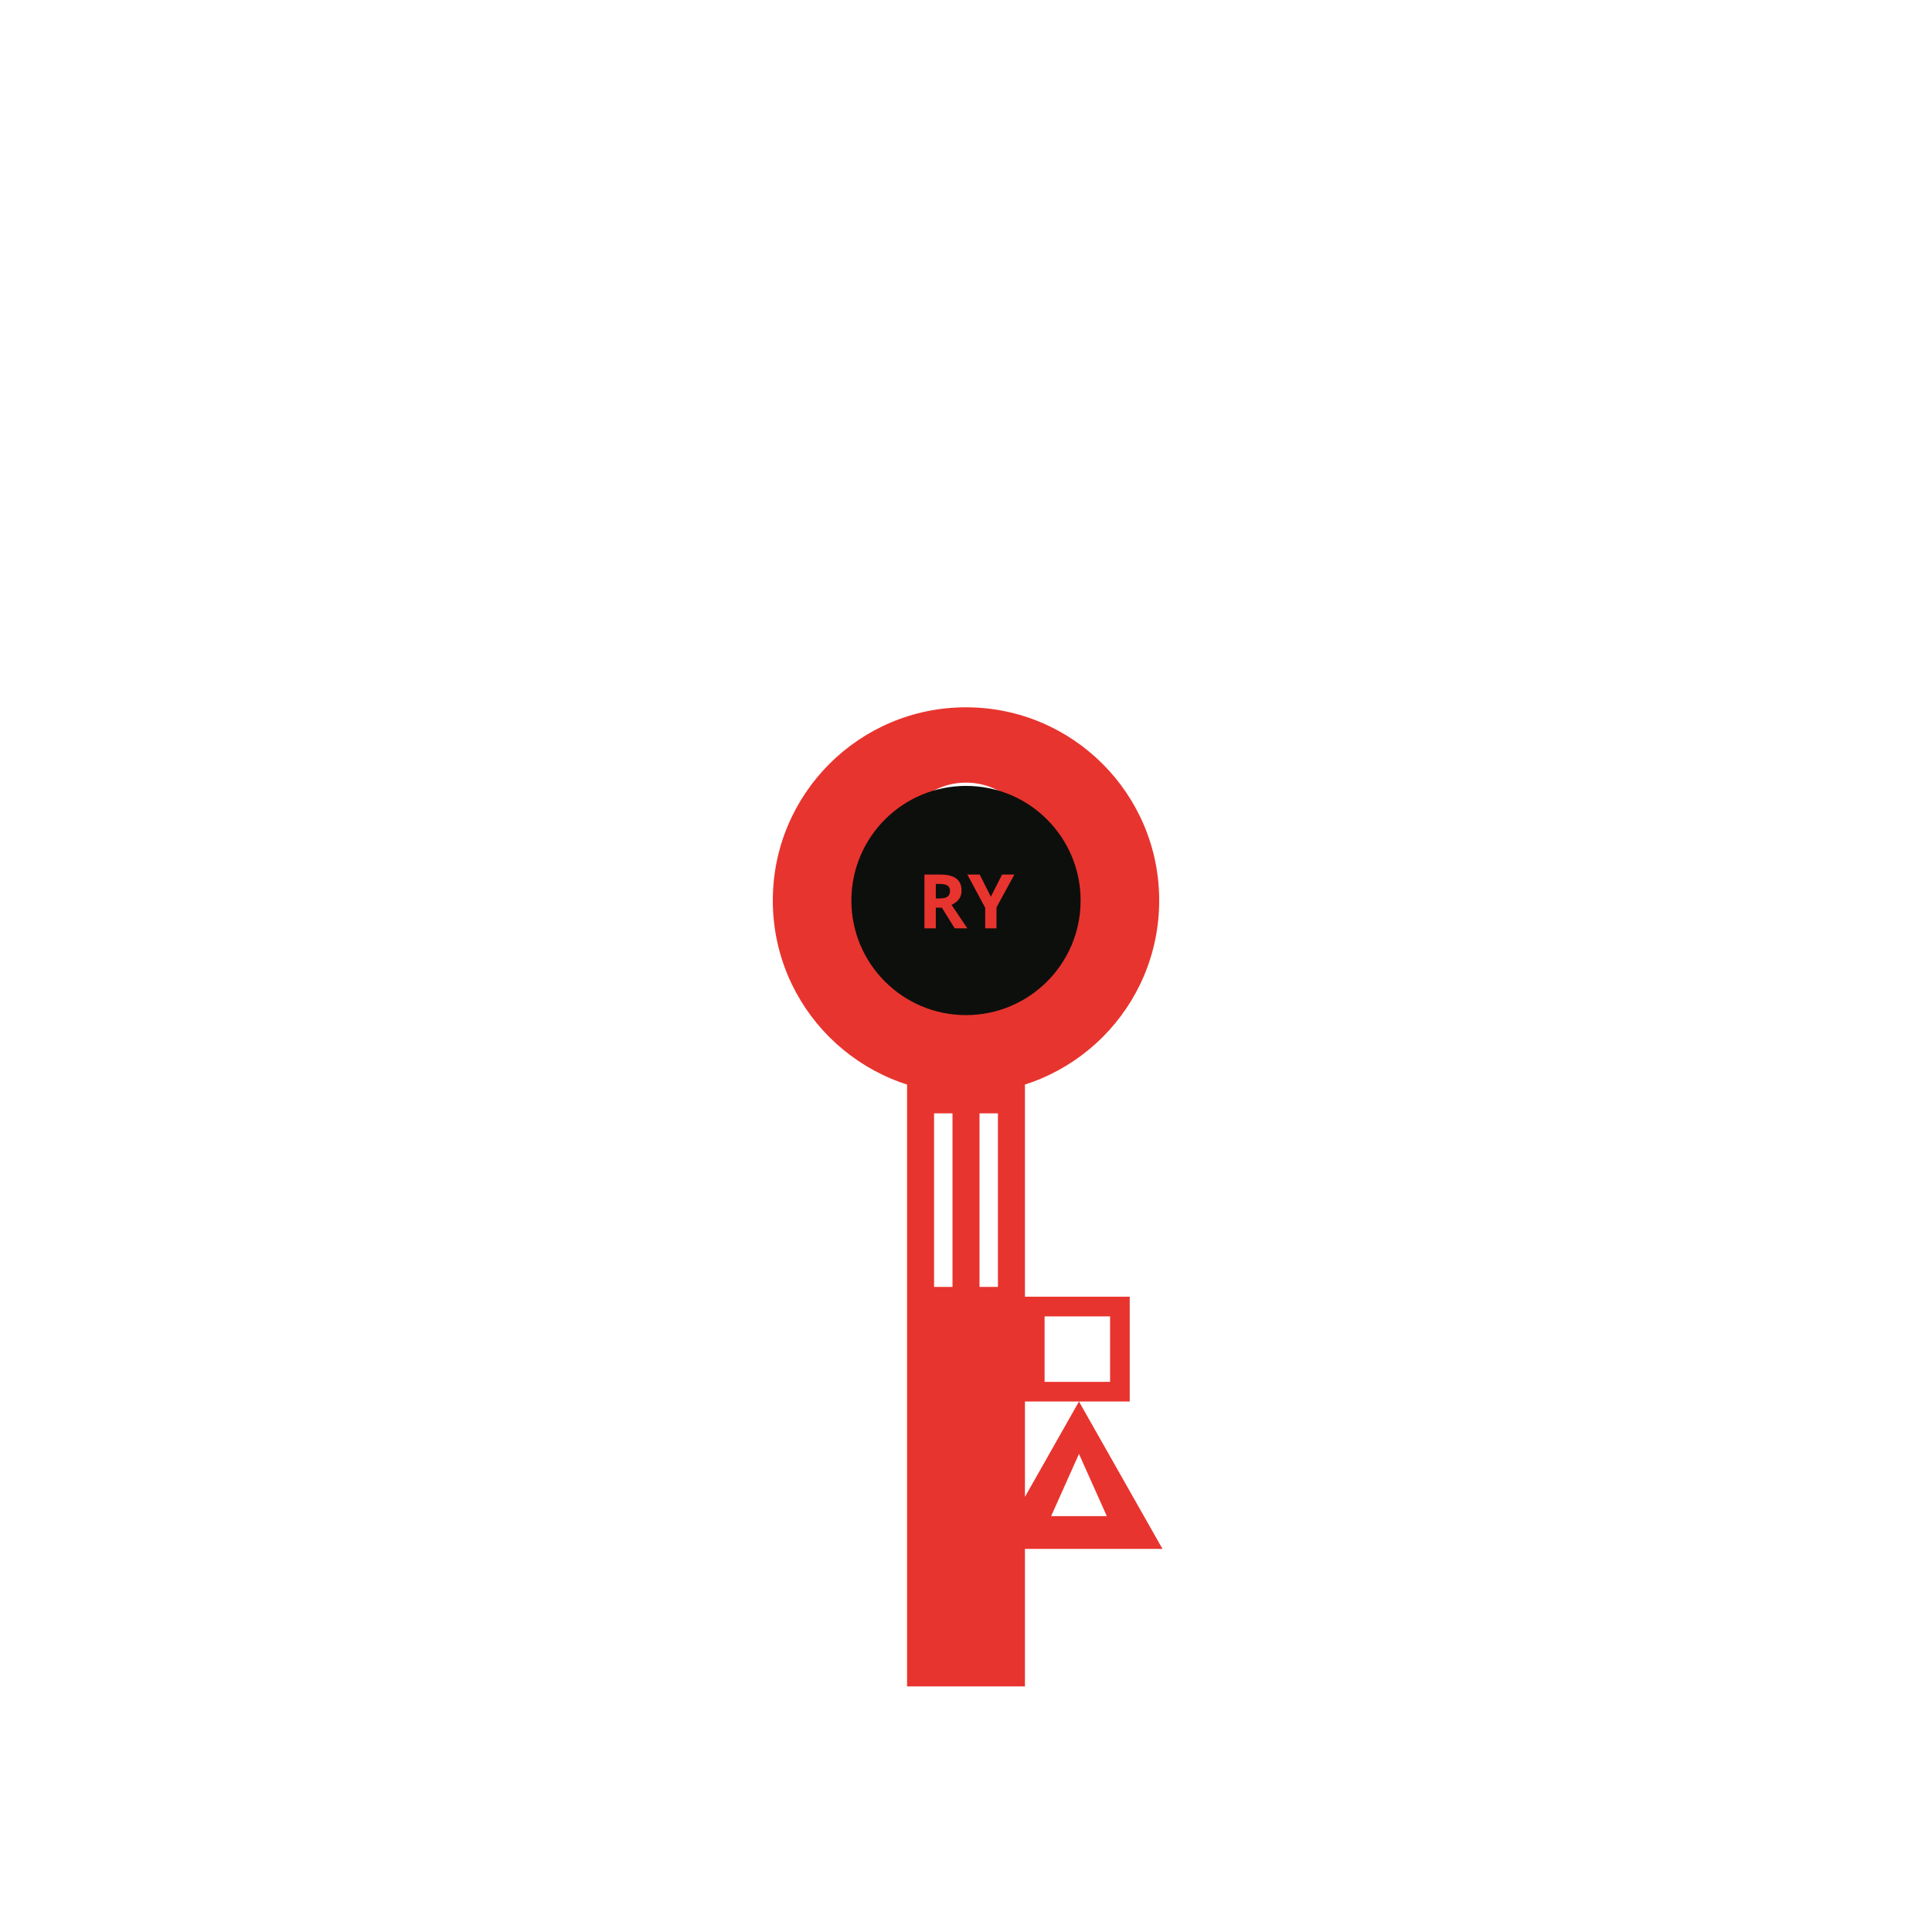
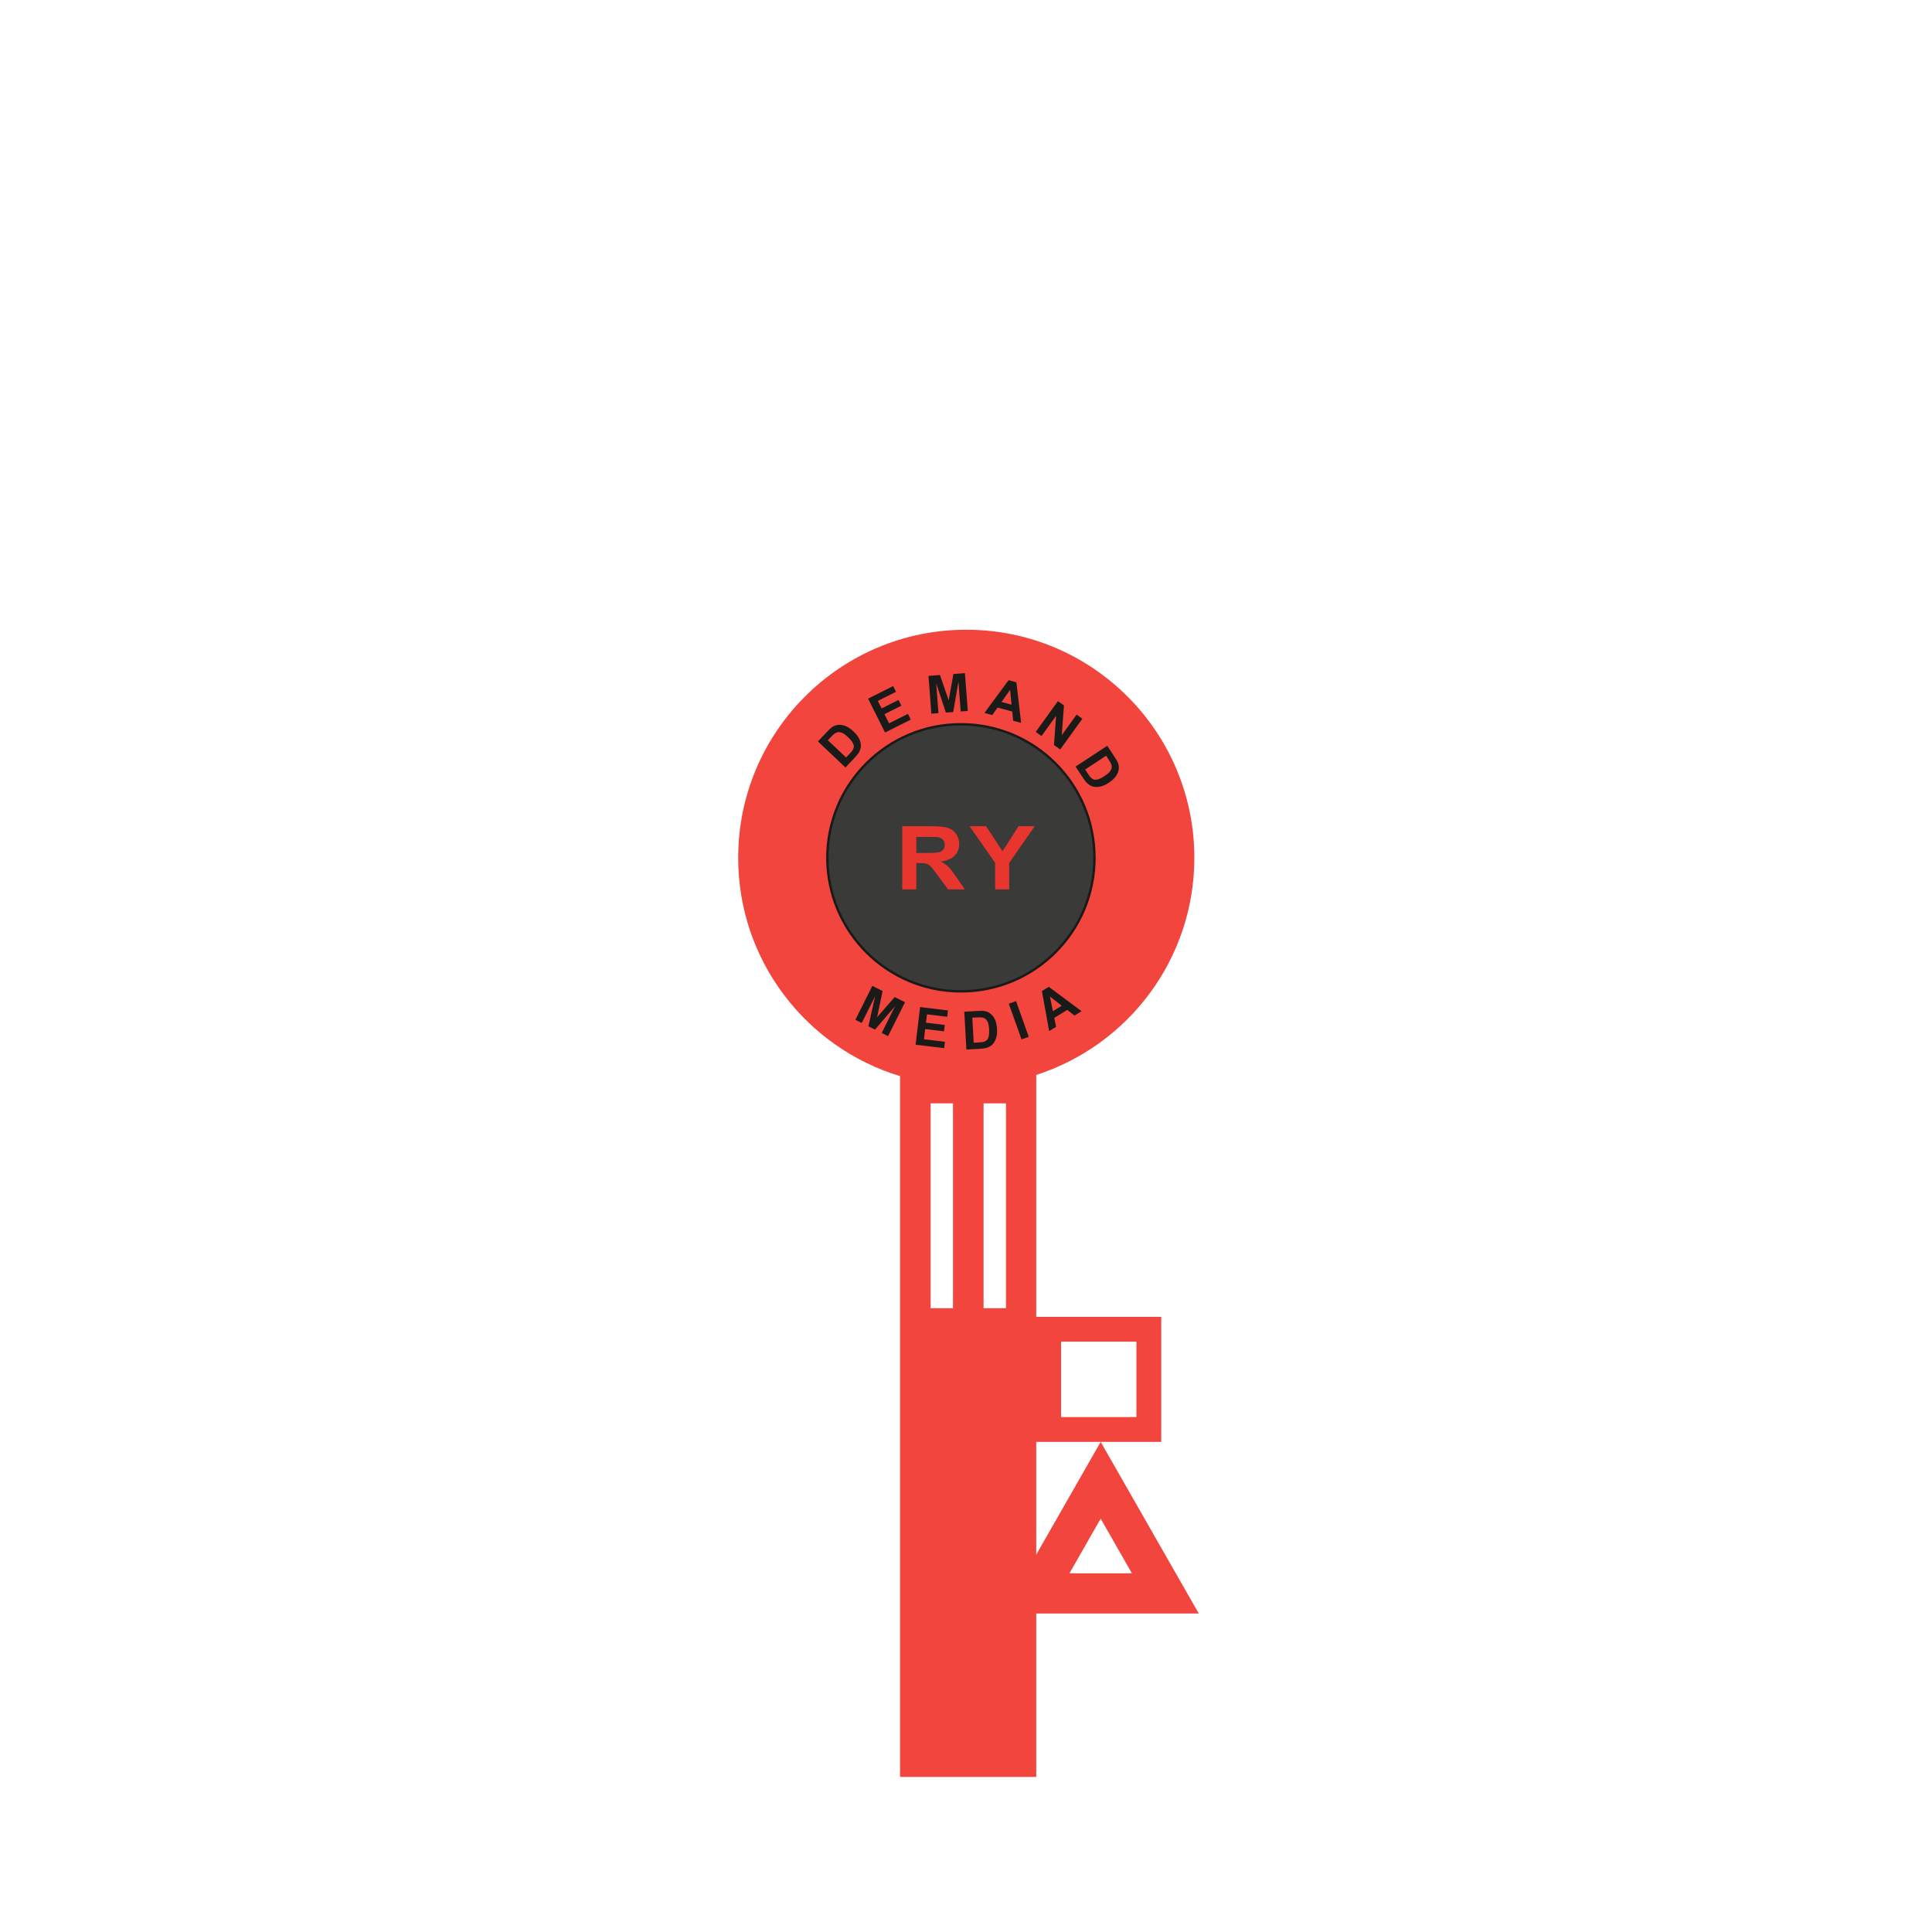
- <svg xmlns="http://www.w3.org/2000/svg" viewBox="-90 -90 1180 1180" aria-hidden="true" focusable="false">
-   <path fill-rule="nonzero" fill="#E8342E" d="M 382 460 A 118 118 0 1 1 618 460 A 118 118 0 1 1 382 460 Z M 458 430 A 42 42 0 1 0 542 430 A 42 42 0 1 0 458 430 Z M 431 460 A 69 69 0 1 0 569 460 A 69 69 0 1 0 431 460 Z M 464 540 h 72 v 50 h -72 Z M 464 585 h 16.5 v 117 h -16.5 Z M 491.75 585 h 16.5 v 117 h -16.5 Z M 519.5 585 h 16.5 v 117 h -16.5 Z M 464 696 h 72 v 244 h -72 Z M 536 702 h 64 v 64 h -64 Z M 548 714 v 40 h 40 v -40 Z M 569 766 L 620 856 L 518 856 Z M 569 798 L 552 836 L 586 836 Z" />
-   <circle cx="500" cy="460" r="70" fill="#0D0F0D" />
-   <text x="500" y="477" text-anchor="middle" font-family="Archivo, sans-serif" font-weight="900" font-size="46" fill="#E8342E">RY</text>
+ <svg viewBox="0 0 455.257 455.257" aria-hidden="true" focusable="false">
+   <path transform="matrix(1,0,0,-1,0,455.257)" d="M227.69 306.868C257.372 306.868 281.435 282.806 281.435 253.123 281.435 229.192 265.792 208.918 244.175 201.958V144.951H273.635V115.491H259.365L270.921 95.27 282.477 75.05H259.365 244.175V36.54H212.089V201.682C190.015 208.367 173.945 228.867 173.945 253.123 173.945 282.806 198.008 306.868 227.69 306.868ZM227.69 283.205C244.303 283.205 257.771 269.737 257.771 253.123 257.771 236.51 244.303 223.042 227.69 223.042 211.077 223.042 197.609 236.51 197.609 253.123 197.609 269.737 211.077 283.205 227.69 283.205ZM231.767 195.257H237.041V146.996H231.767ZM219.292 195.257H224.566V146.996H219.292ZM259.365 115.491H244.175V88.911L247.81 95.27ZM259.365 97.399 263.045 90.961 266.724 84.523H259.365 252.007L255.686 90.961ZM267.785 139.101H250.026V121.341H267.785Z" fill="#f1453d" fill-rule="evenodd" />
+   <path transform="matrix(1,0,0,-1,1,454.257)" d="M225.429 283.592C242.809 283.592 256.898 269.503 256.898 252.123 256.898 234.744 242.809 220.654 225.429 220.654 208.049 220.654 193.96 234.744 193.96 252.123 193.96 269.503 208.049 283.592 225.429 283.592Z" fill="#3a3a39" fill-rule="evenodd" />
+   <path transform="matrix(1,0,0,-1,1,454.257)" stroke-width=".567" stroke-linecap="butt" stroke-miterlimit="22.926" stroke-linejoin="miter" fill="none" stroke="#1a1a18" d="M225.429 283.592C242.809 283.592 256.898 269.503 256.898 252.123 256.898 234.744 242.809 220.654 225.429 220.654 208.049 220.654 193.96 234.744 193.96 252.123 193.96 269.503 208.049 283.592 225.429 283.592Z" />
+   <path transform="matrix(1,0,0,-1,0,455.257)" d="M212.602 245.682V260.564H219.575C221.327 260.564 222.602 260.429 223.395 260.163 224.193 259.896 224.827 259.421 225.304 258.739 225.781 258.053 226.022 257.273 226.022 256.393 226.022 255.274 225.663 254.353 224.941 253.626 224.22 252.898 223.143 252.441 221.709 252.25 222.422 251.873 223.01 251.457 223.472 251.003 223.938 250.549 224.563 249.742 225.35 248.585L227.35 245.682H223.392L221.018 248.931C220.167 250.085 219.583 250.812 219.266 251.114 218.953 251.412 218.621 251.62 218.27 251.731 217.915 251.841 217.357 251.897 216.594 251.897H215.923V245.682ZM215.923 254.267H218.373C219.96 254.267 220.949 254.329 221.346 254.45 221.739 254.571 222.052 254.783 222.274 255.081 222.499 255.379 222.609 255.752 222.609 256.2 222.609 256.702 222.461 257.104 222.167 257.416 221.873 257.724 221.457 257.918 220.923 257.998 220.651 258.032 219.846 258.049 218.506 258.049H215.923ZM234.489 245.682V251.946L228.477 260.564H232.359L236.237 254.672 240.012 260.564H243.821L237.809 251.924V245.682Z" fill="#e8352e" />
+   <path transform="matrix(1,0,0,-1,0,455.257)" d="M192.736 280.545 194.995 282.934C195.505 283.473 195.934 283.846 196.284 284.05 196.754 284.323 197.262 284.461 197.804 284.46 198.347 284.462 198.891 284.336 199.441 284.086 199.988 283.835 200.567 283.421 201.174 282.847 201.709 282.342 202.105 281.842 202.366 281.343 202.686 280.735 202.85 280.142 202.857 279.566 202.865 279.13 202.747 278.66 202.507 278.158 202.327 277.782 202.008 277.354 201.551 276.871L199.225 274.41ZM195.075 280.822 199.37 276.761 200.292 277.735C200.636 278.099 200.863 278.382 200.975 278.582 201.123 278.845 201.198 279.106 201.203 279.365 201.209 279.625 201.107 279.936 200.9 280.298 200.695 280.661 200.339 281.08 199.837 281.554 199.336 282.029 198.911 282.347 198.558 282.512 198.206 282.679 197.88 282.752 197.579 282.736 197.28 282.719 196.987 282.615 196.703 282.421 196.491 282.278 196.131 281.94 195.629 281.408ZM208.555 282.647 204.555 290.63 210.465 293.591 211.141 292.242 206.848 290.091 207.736 288.318 211.728 290.318 212.404 288.969 208.412 286.969 209.496 284.806 213.945 287.035 214.621 285.686ZM219.468 287.084 218.791 295.987 221.491 296.193 223.549 290.242 224.664 296.434 227.371 296.64 228.049 287.737 226.382 287.61 225.842 294.619 224.621 287.476 222.888 287.344 220.607 294.221 221.135 287.211ZM240.617 284.918 238.738 285.428 238.526 287.592 235.07 288.531 233.821 286.764 231.976 287.265 237.662 294.973 239.506 294.473ZM238.356 289.202 238.025 292.717 235.995 289.843ZM244.07 282.799 249.291 290.044 250.71 289.02 250.193 282.017 253.692 286.872 255.048 285.895 249.827 278.651 248.362 279.707 248.857 286.584 245.426 281.822ZM260.913 279.522 262.72 276.774C263.128 276.154 263.392 275.651 263.51 275.264 263.668 274.743 263.685 274.217 263.56 273.69 263.437 273.161 263.19 272.66 262.82 272.183 262.45 271.708 261.915 271.24 261.217 270.78 260.602 270.376 260.024 270.105 259.479 269.965 258.814 269.794 258.199 269.77 257.637 269.895 257.21 269.988 256.78 270.211 256.347 270.56 256.023 270.821 255.679 271.23 255.314 271.786L253.453 274.615ZM260.647 277.182 255.708 273.933 256.444 272.813C256.72 272.395 256.942 272.108 257.112 271.954 257.334 271.749 257.57 271.616 257.821 271.552 258.073 271.486 258.399 271.514 258.798 271.632 259.199 271.749 259.689 271.999 260.265 272.378 260.842 272.757 261.25 273.098 261.491 273.404 261.735 273.708 261.881 274.008 261.934 274.305 261.986 274.6 261.952 274.908 261.828 275.23 261.738 275.469 261.491 275.897 261.089 276.508Z" fill="#1a1a18" />
+   <path transform="matrix(1,0,0,-1,0,455.257)" d="M201.563 214.949 205.554 222.937 207.977 221.727 206.686 215.563 210.824 220.305 213.252 219.091 209.261 211.103 207.766 211.85 210.902 218.142 206.185 212.64 204.631 213.416 206.206 220.488 203.058 214.202Z" fill="#1a1a18" />
+   <path transform="matrix(1,0,0,-1,0,455.257)" d="M215.746 209.085 216.815 217.951 223.377 217.16 223.196 215.661 218.429 216.236 218.192 214.267 222.625 213.733 222.444 212.235 218.011 212.769 217.722 210.367 222.662 209.772 222.482 208.274Z" fill="#1a1a18" />
+   <path transform="matrix(1,0,0,-1,0,455.257)" d="M227.228 216.859 230.511 217.041C231.252 217.083 231.819 217.058 232.214 216.965 232.743 216.84 233.207 216.591 233.6 216.218 233.995 215.846 234.304 215.38 234.531 214.82 234.756 214.262 234.892 213.564 234.938 212.73 234.979 211.995 234.923 211.359 234.769 210.818 234.584 210.156 234.295 209.613 233.904 209.19 233.61 208.867 233.202 208.608 232.682 208.408 232.293 208.259 231.767 208.168 231.103 208.131L227.722 207.944ZM229.117 215.453 229.444 209.551 230.783 209.625C231.283 209.653 231.642 209.701 231.861 209.77 232.15 209.859 232.384 209.997 232.565 210.181 232.748 210.367 232.888 210.662 232.987 211.066 233.087 211.472 233.117 212.021 233.078 212.71 233.04 213.399 232.951 213.923 232.808 214.286 232.667 214.648 232.481 214.925 232.251 215.121 232.022 215.314 231.738 215.44 231.398 215.494 231.146 215.536 230.653 215.538 229.922 215.498Z" fill="#1a1a18" />
+   <path transform="matrix(1,0,0,-1,0,455.257)" d="M240.715 210.335 237.713 218.744 239.416 219.352 242.419 210.943Z" fill="#1a1a18" />
+   <path transform="matrix(1,0,0,-1,0,455.257)" d="M254.859 216.972 253.199 215.954 251.48 217.284 248.426 215.413 248.856 213.292 247.225 212.293 245.515 221.718 247.144 222.716ZM250.191 218.265 247.406 220.434 248.105 216.986Z" fill="#1a1a18" />
</svg>
